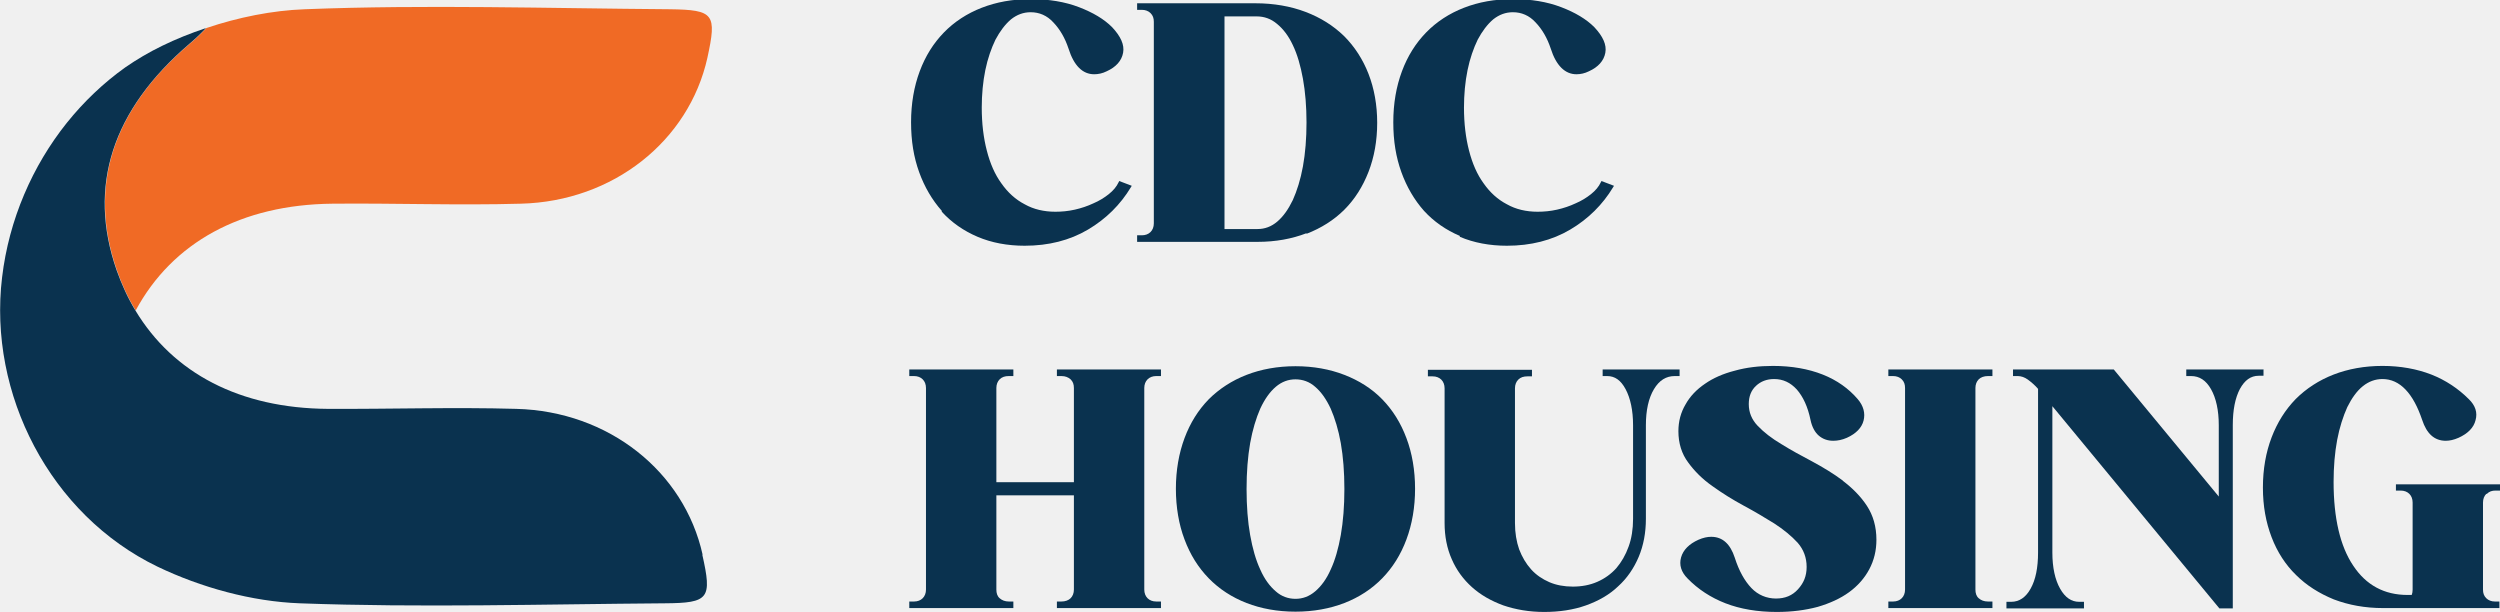
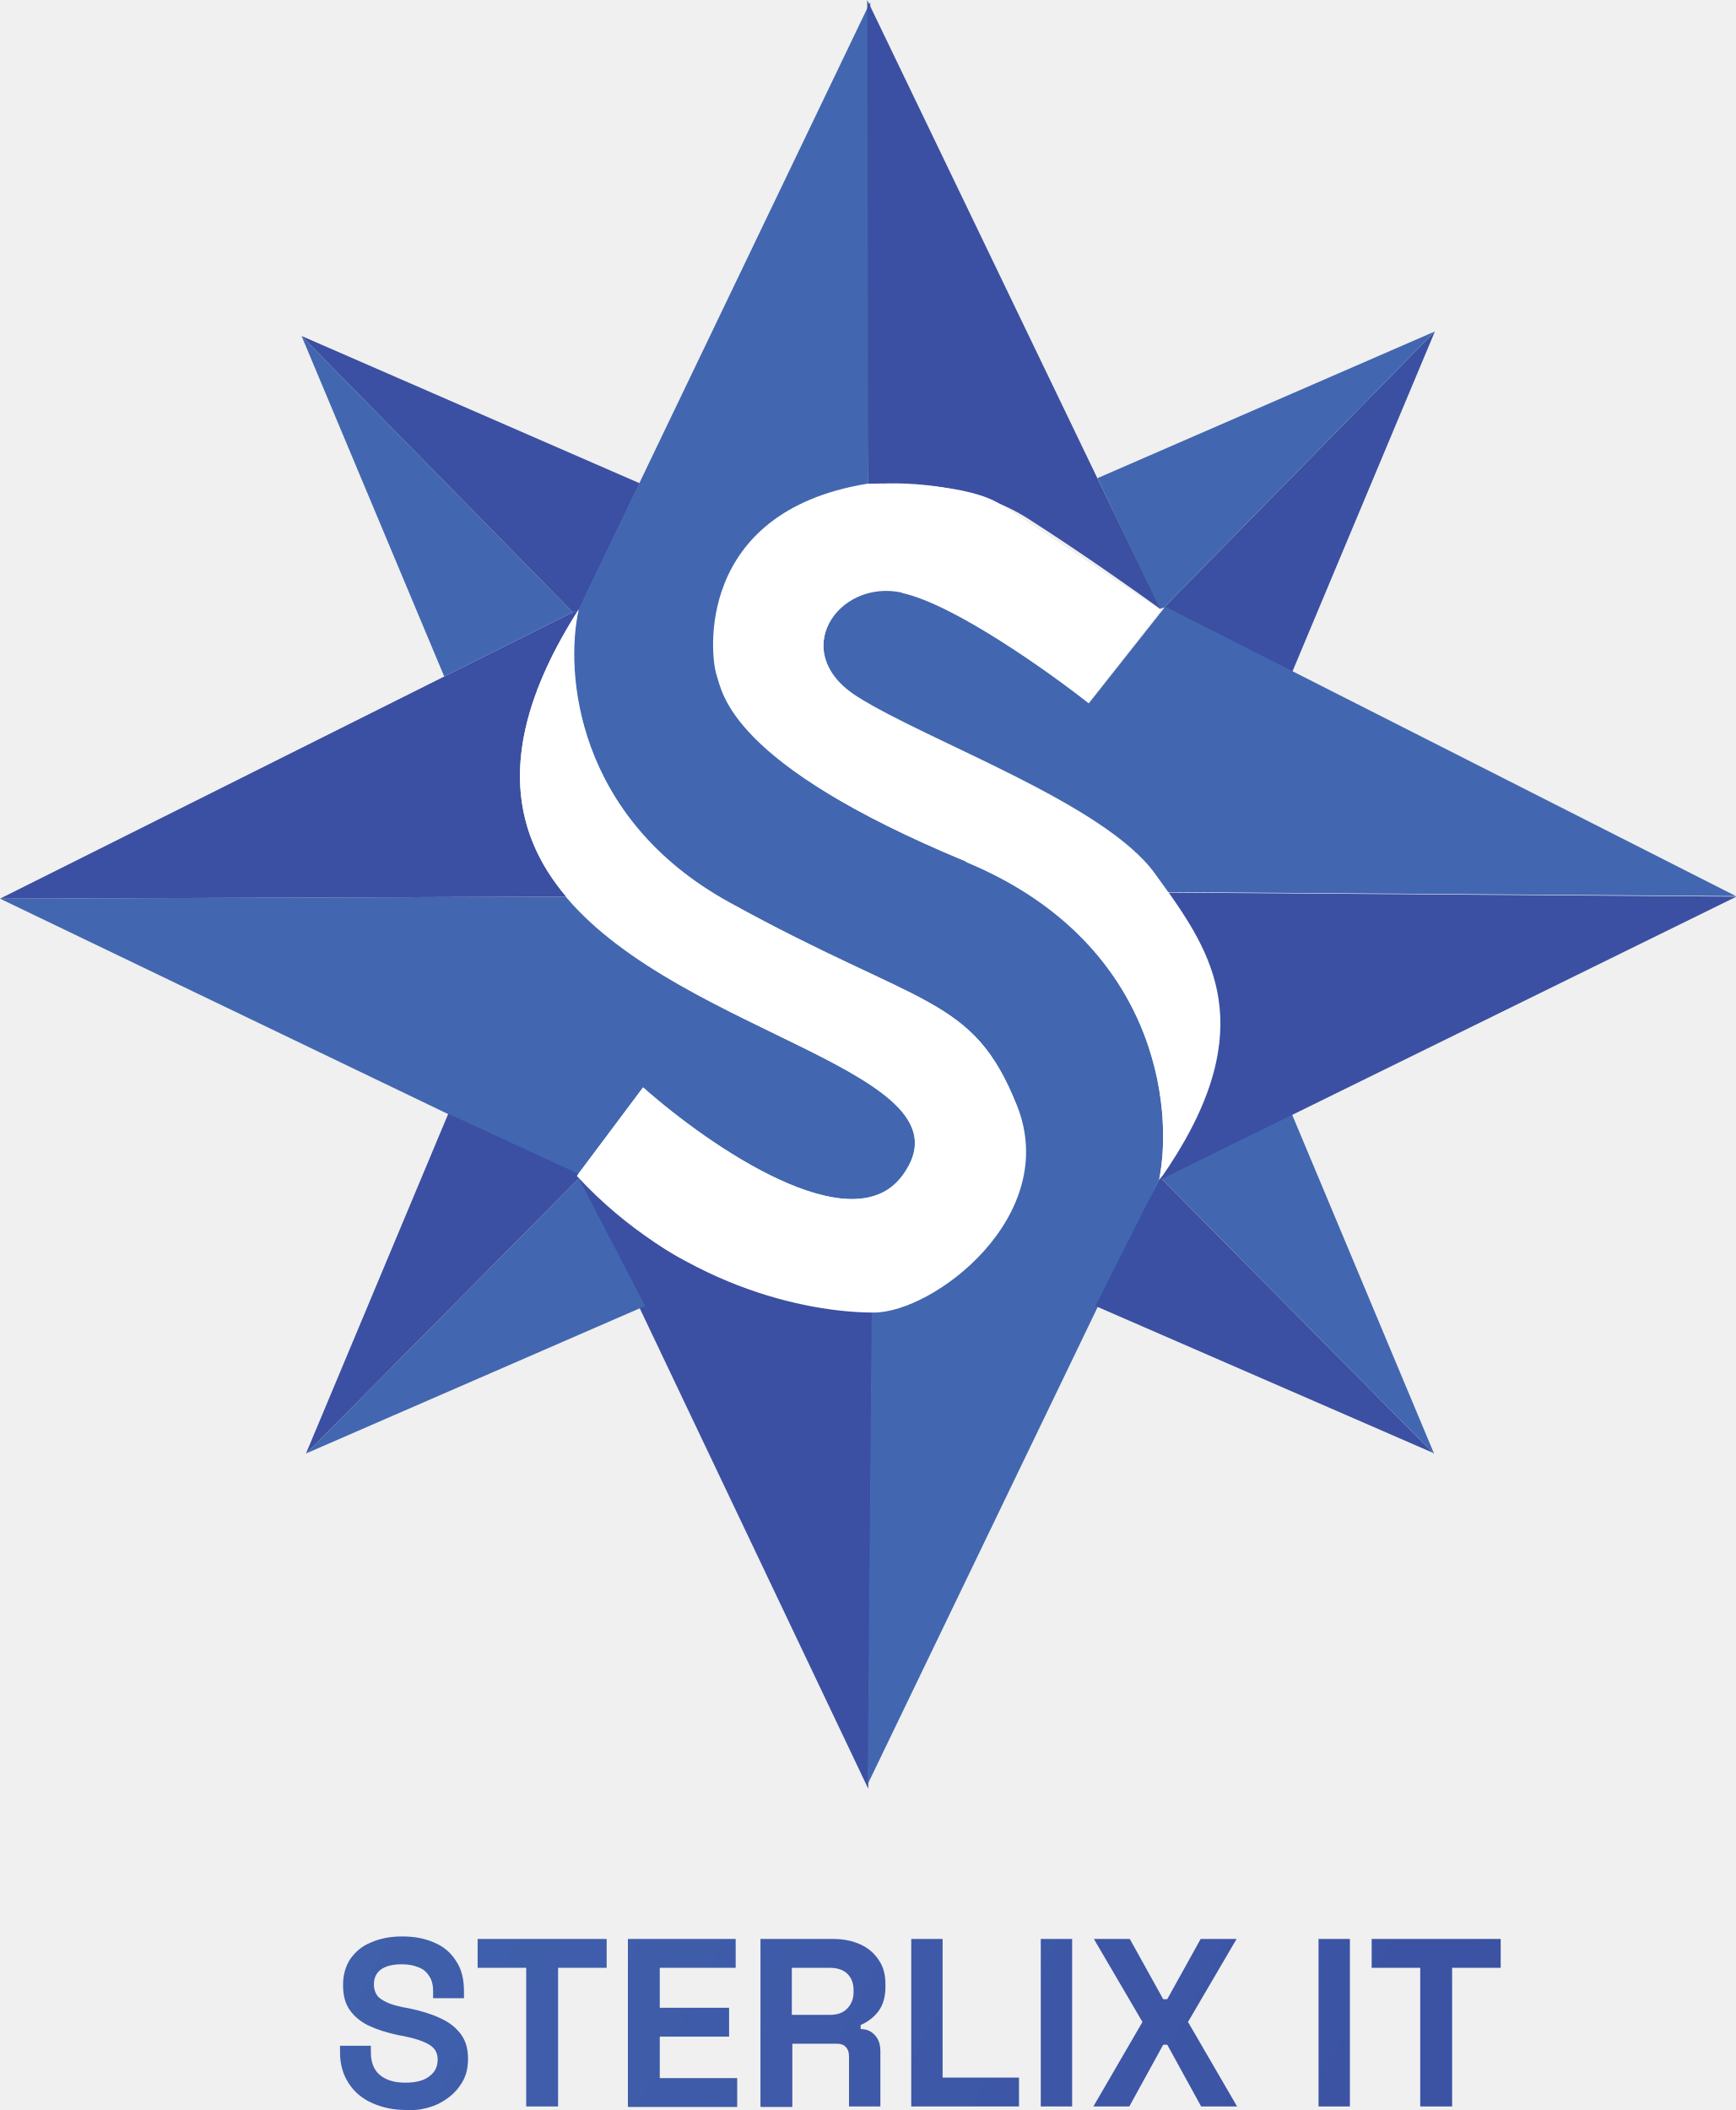
- <svg xmlns="http://www.w3.org/2000/svg" id="Layer_2" data-name="Layer 2" viewBox="0 0 83.83 20.52">
+ <svg xmlns="http://www.w3.org/2000/svg" id="Layer_2" data-name="Layer 2" viewBox="0 0 34.31 41.7">
  <defs>
    <style>
      .cls-1 {
-         fill: #f06a25;
+         fill: #fff;
      }

      .cls-2 {
-         fill: #0a324f;
+         fill: #3b50a2;
+       }
+ 
+       .cls-3 {
+         fill: #4267b0;
+       }
+ 
+       .cls-4 {
+         fill: url(#linear-gradient);
      }
    </style>
+     <linearGradient id="linear-gradient" x1="-.52" y1="-23.74" x2="29.56" y2="-39.15" gradientTransform="translate(0 6.46) scale(1 -1)" gradientUnits="userSpaceOnUse">
+       <stop offset="0" stop-color="#4267b0" />
+       <stop offset="1" stop-color="#3b50a2" />
+     </linearGradient>
  </defs>
  <g id="Layer_1-2" data-name="Layer 1">
    <g>
-       <g>
-         <path class="cls-2" d="M31.58,7.1c.33.36.73.64,1.2.84.47.2,1,.3,1.58.3.8,0,1.51-.18,2.12-.54.61-.36,1.09-.84,1.44-1.42l.03-.05-.42-.16-.02.04c-.07.15-.18.28-.33.4-.15.12-.33.23-.52.31-.19.09-.4.16-.62.21-.22.05-.44.07-.65.07-.38,0-.73-.08-1.03-.25-.31-.16-.57-.4-.78-.7-.22-.3-.38-.67-.49-1.1-.11-.42-.17-.91-.17-1.44,0-.44.04-.87.12-1.26.08-.39.2-.73.34-1.02.15-.28.32-.51.52-.68.2-.16.42-.24.66-.24.29,0,.55.11.76.34.22.23.39.52.51.88.18.57.47.86.86.86.14,0,.28-.03.42-.1.31-.14.5-.35.55-.62.05-.27-.08-.55-.37-.86-.27-.27-.64-.49-1.11-.67-.47-.18-1.01-.27-1.62-.27s-1.15.1-1.64.29c-.49.19-.92.47-1.27.83-.35.36-.62.79-.81,1.3-.19.51-.29,1.08-.29,1.71s.09,1.17.27,1.67c.18.5.44.94.76,1.3Z" />
-         <path class="cls-2" d="M43.81,7.84c.49-.19.92-.46,1.27-.81.35-.35.62-.78.81-1.27.19-.49.29-1.04.29-1.64s-.1-1.15-.29-1.64c-.19-.49-.47-.92-.82-1.27-.36-.35-.79-.62-1.29-.81-.5-.19-1.07-.29-1.68-.29h-3.97v.22h.16c.12,0,.22.04.29.11.08.08.11.17.11.29v6.76c0,.12-.04.22-.11.29s-.17.11-.29.11h-.16v.22h4.04c.6,0,1.15-.1,1.64-.29ZM42.82.8c.21.17.39.41.53.71.15.31.26.69.34,1.13.08.44.12.94.12,1.47s-.04,1.03-.12,1.47c-.08.44-.2.82-.34,1.13-.15.31-.32.55-.52.72-.2.17-.42.25-.66.25h-1.11V.55h1.08c.25,0,.48.08.68.25Z" />
-         <path class="cls-2" d="M48.95,7.94c.47.2,1,.3,1.58.3.8,0,1.51-.18,2.12-.54.61-.36,1.09-.84,1.44-1.42l.03-.05-.42-.16-.02.04c-.07.15-.18.28-.33.4-.15.12-.33.23-.52.31-.19.09-.4.16-.62.21-.22.05-.44.07-.65.07-.38,0-.73-.08-1.03-.25-.31-.16-.57-.4-.78-.7-.22-.3-.38-.67-.49-1.1-.11-.42-.17-.91-.17-1.44,0-.44.04-.87.12-1.26.08-.39.2-.73.34-1.02.15-.28.32-.51.52-.68.2-.16.42-.24.66-.24.29,0,.55.11.76.34.22.23.39.52.51.88.18.57.48.86.86.86.14,0,.28-.03.42-.1.31-.14.5-.35.55-.62.05-.27-.08-.55-.37-.86-.27-.27-.64-.49-1.11-.67-.47-.18-1.01-.27-1.62-.27s-1.15.1-1.64.29c-.49.19-.92.47-1.27.83-.35.36-.62.79-.81,1.3-.19.51-.29,1.08-.29,1.71s.09,1.17.27,1.67c.18.5.44.94.76,1.3.33.36.73.64,1.2.84Z" />
-         <path class="cls-2" d="M35.44,12.61h.15c.13,0,.23.04.31.11.08.08.11.17.11.29v3.16h-2.6v-3.16c0-.12.04-.22.11-.29.08-.08.18-.11.31-.11h.15v-.22h-3.49v.22h.16c.12,0,.22.04.29.11s.11.17.11.29v6.76c0,.12-.04.22-.11.29s-.17.11-.29.11h-.16v.22h3.49v-.22h-.15c-.13,0-.23-.04-.31-.11s-.11-.17-.11-.29v-3.16h2.6v3.16c0,.12-.04.22-.11.29s-.18.11-.31.11h-.15v.22h3.49v-.22h-.16c-.12,0-.22-.04-.29-.11s-.11-.17-.11-.29v-6.76c0-.12.04-.22.11-.29s.17-.11.29-.11h.16v-.22h-3.49v.22Z" />
-         <path class="cls-2" d="M46.35,13.39c-.35-.36-.78-.63-1.27-.82-.49-.19-1.04-.29-1.64-.29s-1.15.1-1.64.29c-.49.19-.92.47-1.27.82-.35.36-.62.79-.81,1.3-.19.51-.29,1.08-.29,1.7s.1,1.2.29,1.7c.19.51.46.94.81,1.3.35.36.78.64,1.27.83.49.19,1.04.29,1.64.29s1.15-.1,1.64-.29c.49-.19.92-.47,1.27-.83.35-.36.62-.79.81-1.3.19-.51.29-1.08.29-1.7s-.1-1.2-.29-1.7c-.19-.51-.46-.94-.81-1.3ZM44.62,19.1c-.14.32-.32.56-.52.73-.2.17-.42.25-.66.25s-.47-.08-.66-.25c-.2-.17-.38-.41-.52-.73-.15-.32-.26-.71-.34-1.16-.08-.45-.12-.97-.12-1.54s.04-1.08.12-1.54c.08-.45.2-.84.34-1.16.15-.32.32-.56.52-.73.2-.17.42-.25.66-.25s.47.08.66.25c.2.17.37.41.52.73.14.32.26.71.34,1.16.08.46.12.97.12,1.54s-.04,1.08-.12,1.54c-.08.45-.19.84-.34,1.16Z" />
-         <path class="cls-2" d="M56.32,12.39h-2.58v.22h.15c.26,0,.46.14.62.44.16.3.25.71.25,1.21v3.14c0,.34-.05.66-.15.93-.1.28-.24.52-.41.72-.18.2-.39.35-.64.46-.25.11-.53.16-.82.16s-.56-.05-.79-.15c-.23-.1-.44-.24-.61-.43-.17-.19-.3-.41-.4-.67-.09-.26-.14-.55-.14-.88v-4.52c0-.12.04-.22.11-.29.08-.08.18-.11.31-.11h.15v-.22h-3.49v.22h.16c.12,0,.22.04.29.11s.11.17.11.29v4.52c0,.44.08.85.24,1.21.16.37.39.68.68.94.29.26.64.46,1.05.61.41.14.87.22,1.37.22s.98-.07,1.4-.22c.42-.15.79-.36,1.08-.64.3-.27.53-.61.69-.99.16-.38.24-.81.24-1.27v-3.14c0-.5.09-.91.27-1.21.18-.3.41-.44.7-.44h.16v-.22Z" />
-         <path class="cls-2" d="M61.8,16.12c-.32-.24-.67-.45-1.04-.65-.36-.19-.71-.38-1.03-.58-.32-.19-.58-.39-.79-.61-.2-.21-.3-.45-.3-.73,0-.26.08-.46.24-.61.16-.15.36-.23.61-.23.3,0,.55.12.76.35.21.24.37.58.46,1.02.05.24.15.42.28.53.13.11.29.17.48.17.15,0,.3-.03.46-.1.31-.14.5-.34.56-.58.06-.24,0-.49-.2-.72-.3-.35-.69-.63-1.17-.82-.48-.19-1.04-.29-1.67-.29-.46,0-.89.05-1.28.16-.39.1-.73.25-1,.44-.28.19-.5.42-.65.69-.16.27-.24.57-.24.9,0,.4.11.76.33,1.05.21.29.48.56.81.79.32.23.67.45,1.04.65.37.2.71.4,1.03.6.31.2.58.42.79.65.2.23.3.5.3.81s-.1.54-.29.75c-.19.21-.43.31-.74.31s-.6-.12-.82-.35c-.23-.24-.42-.58-.56-1.02-.15-.46-.41-.7-.79-.7-.13,0-.27.03-.43.1-.31.14-.51.34-.58.59-.07.25,0,.49.22.71.35.36.78.64,1.27.83.49.19,1.07.29,1.72.29.5,0,.96-.06,1.37-.17.41-.12.76-.28,1.05-.49.29-.21.52-.47.68-.77.16-.3.24-.63.24-.99,0-.44-.11-.82-.32-1.14-.21-.32-.49-.6-.81-.84Z" />
-         <path class="cls-2" d="M63.32,12.61h.16c.12,0,.22.04.29.11.08.08.11.17.11.29v6.76c0,.12-.04.22-.11.29s-.17.11-.29.11h-.16v.22h3.49v-.22h-.15c-.13,0-.23-.04-.31-.11s-.11-.17-.11-.29v-6.76c0-.12.04-.22.11-.29s.18-.11.31-.11h.15v-.22h-3.49v.22Z" />
-         <path class="cls-2" d="M75.91,12.39h-2.6v.22h.16c.28,0,.5.14.67.44.17.3.26.71.26,1.21v2.39l-3.52-4.26h-3.38v.22h.16c.11,0,.23.04.34.12.12.09.24.19.34.31v5.49c0,.5-.08.91-.25,1.21-.16.29-.38.44-.65.44h-.16v.22h2.6v-.22h-.16c-.26,0-.47-.14-.64-.44-.17-.3-.26-.71-.26-1.21v-4.91l5.6,6.78h.45v-6.15c0-.5.08-.91.24-1.21.16-.29.36-.44.63-.44h.16v-.22Z" />
-         <path class="cls-2" d="M83.39,16.56c.08-.08.17-.11.29-.11h.15v-.21h-3.49v.21h.16c.12,0,.22.04.29.11s.11.17.11.29v2.92c0,.07-.01.13-.03.18h-.14c-.78,0-1.39-.33-1.82-.98-.44-.65-.66-1.6-.66-2.81,0-.51.04-.98.12-1.41.08-.42.2-.79.34-1.1.15-.3.32-.54.52-.7.2-.16.42-.24.66-.24.29,0,.55.12.77.35.23.24.41.58.56,1.02.15.46.41.7.79.7.13,0,.27-.03.43-.1.31-.14.51-.34.57-.59.07-.25,0-.49-.23-.71-.35-.35-.77-.63-1.25-.82-.49-.19-1.04-.29-1.64-.29s-1.15.1-1.64.29c-.49.19-.92.47-1.27.82-.35.36-.62.79-.81,1.29-.19.5-.29,1.06-.29,1.68s.1,1.16.29,1.66c.19.5.47.93.82,1.27.35.35.78.62,1.27.82.5.19,1.05.29,1.65.29h3.9v-.22h-.15c-.12,0-.22-.04-.29-.11-.08-.08-.11-.17-.11-.29v-2.92c0-.12.04-.22.11-.29Z" />
-       </g>
-       <g>
-         <path class="cls-1" d="M11.15,6.83c2.11-.02,4.21.06,6.32,0,3.1-.08,5.63-2.11,6.25-4.89.32-1.47.23-1.61-1.26-1.63-4.08-.03-8.17-.16-12.24,0-1.09.04-2.23.27-3.3.63-.01.01-.02.02-.03.03-.17.18-.35.35-.53.5-2.59,2.21-3.42,4.78-2.44,7.59.17.49.38.94.63,1.35,1.23-2.28,3.54-3.55,6.6-3.58Z" />
-         <path class="cls-2" d="M23.56,18.6c-.62-2.79-3.15-4.81-6.25-4.89-2.1-.06-4.21.01-6.32,0-2.94-.02-5.18-1.19-6.45-3.3-.25-.41-.46-.87-.63-1.35-.98-2.81-.15-5.37,2.44-7.59.19-.16.37-.33.53-.5.01-.01.02-.02.03-.03-.51.17-1.01.37-1.48.6-.43.21-.84.45-1.23.72-.73.52-1.39,1.15-1.96,1.86C1.09,5.56.3,7.36.07,9.3c-.47,3.91,1.61,7.96,5.21,9.7,1.46.7,3.16,1.17,4.77,1.23,4.07.15,8.16.03,12.24,0,1.49-.01,1.59-.16,1.26-1.63Z" />
-       </g>
+       <path class="cls-2" d="M11.4,23.24l5.76,12.11.08-9.53c-.57.07-1.89-.2-3.26-.71-1.27-.48-2.18-1.58-2.58-1.87Z" />
+       <path class="cls-3" d="M11.44,12.04L17.2.04l-.04,9.53c-3.42.56-3.1,3.42-2.98,3.77.12.36.24,1.75,4.92,3.69,3.75,1.56,4.1,4.83,3.81,6.28l-5.76,11.95.08-9.45c.99.32,3.73-1.79,2.86-3.97s-1.87-1.91-5.68-4.01c-3.05-1.68-3.26-4.57-2.98-5.8Z" />
+       <path class="cls-3" d="M12.71,21.49l-1.31,1.75L0,17.76l11.18-.04c2.32,2.76,8.18,3.47,6.65,5.52-1,1.34-3.8-.58-5.12-1.75Z" />
+       <path class="cls-2" d="M0,17.76l11.44-5.72c-1.66,2.6-1.36,4.37-.25,5.68l-11.18.04Z" />
+       <path class="cls-3" d="M5.96,6.64l5.36,5.46-2.54,1.27-2.82-6.73Z" />
+       <path class="cls-2" d="M5.96,6.64l5.36,5.46.12-.05,1.2-2.5-6.68-2.91Z" />
+       <path class="cls-2" d="M28.34,28.73l-5.41-5.46-1.28,2.54,6.69,2.91Z" />
+       <path class="cls-3" d="M28.34,28.73l-5.41-5.46,2.6-1.26,2.81,6.71Z" />
+       <path class="cls-3" d="M6.05,28.73l5.39-5.44,1.31,2.52-6.69,2.91Z" />
+       <path class="cls-2" d="M6.05,28.73l5.39-5.44.02-.08-2.6-1.2-2.81,6.71Z" />
+       <path class="cls-2" d="M28.36,6.55l-5.36,5.46,2.54,1.27,2.82-6.73Z" />
+       <path class="cls-3" d="M28.36,6.55l-5.36,5.46-.08.02-1.23-2.58,6.67-2.9Z" />
+       <path class="cls-2" d="M22.92,23.32c2-2.84,1.1-4.37.18-5.68l11.22.08-11.4,5.6Z" />
+       <path class="cls-3" d="M17.83,11.72c1.02.22,2.89,1.55,3.69,2.18l1.51-1.91,11.28,5.72-11.22-.08c-.09-.12-.17-.24-.26-.36-.99-1.39-4.49-2.62-5.88-3.5-1.39-.87-.4-2.34.87-2.07Z" />
+       <path class="cls-2" d="M22.93,12.03L17.14,0l.02,9.58c.57-.07,2.01-.06,3.16.67,1.14.73,2.22,1.5,2.62,1.79Z" />
+       <path class="cls-1" d="M14.42,17.84c-3.05-1.68-3.26-4.57-2.98-5.8-5.16,8.06,8.66,8.18,6.39,11.2-1,1.34-3.8-.58-5.12-1.75l-1.31,1.75c2,2.16,4.52,2.7,5.87,2.7,1.19,0,3.7-1.91,2.83-4.09s-1.87-1.91-5.68-4.01Z" />
+       <path class="cls-1" d="M19.1,17.04c3.75,1.56,4.1,4.83,3.81,6.28,2.18-3.1.91-4.65-.08-6.04-.99-1.39-4.49-2.62-5.88-3.5-1.39-.87-.4-2.34.87-2.07,1.02.22,2.89,1.55,3.69,2.18l1.43-1.83c-.81-.54-2.57-1.72-3.18-2.1-.6-.38-2-.42-2.62-.4-3.42.56-3.1,3.42-2.98,3.77.12.36.24,1.75,4.92,3.69Z" />
+       <path class="cls-4" d="M8.03,41.7c-.26,0-.48-.05-.68-.14-.2-.09-.35-.22-.46-.39-.11-.17-.17-.37-.17-.61v-.13h.61v.13c0,.2.06.35.18.45.12.1.29.15.5.15s.37-.04.48-.13c.11-.08.16-.19.16-.33,0-.09-.03-.17-.08-.22-.05-.06-.13-.1-.23-.14-.1-.04-.22-.07-.36-.1l-.11-.02c-.23-.05-.42-.11-.59-.19-.16-.08-.28-.18-.37-.31-.09-.13-.13-.29-.13-.49s.05-.37.14-.51c.1-.14.23-.26.41-.33.18-.08.38-.12.62-.12s.45.04.63.12c.19.08.33.2.43.36.11.16.16.36.16.6v.14h-.61v-.14c0-.13-.03-.23-.08-.3-.05-.08-.12-.14-.21-.17-.09-.04-.2-.06-.33-.06-.19,0-.33.04-.42.11-.09.07-.13.17-.13.29,0,.08.02.15.06.21.04.06.11.1.19.14.08.04.19.07.33.1l.11.02c.24.05.44.11.61.19.18.08.31.18.41.31.1.13.15.29.15.5s-.05.38-.16.53c-.1.15-.25.27-.43.36-.19.09-.41.13-.66.13ZM10.4,41.63v-2.74h-.96v-.57h2.55v.57h-.96v2.74h-.62ZM12.41,41.63v-3.31h2.13v.57h-1.5v.79h1.37v.57h-1.37v.82h1.53v.57h-2.15ZM15.03,41.63v-3.31h1.44c.21,0,.39.04.54.11.15.07.27.17.36.31.09.13.13.29.13.47v.06c0,.2-.05.36-.14.48-.09.12-.21.21-.35.27v.08c.13,0,.22.05.29.13.07.08.1.18.1.32v1.08h-.62v-.99c0-.08-.02-.14-.06-.18-.04-.05-.1-.07-.19-.07h-.87v1.25h-.62ZM15.65,39.82h.75c.15,0,.26-.04.34-.12.08-.08.13-.19.13-.32v-.05c0-.13-.04-.24-.12-.32-.08-.08-.2-.12-.35-.12h-.75v.93ZM18.01,41.63v-3.31h.62v2.74h1.51v.57h-2.13ZM20.57,41.63v-3.31h.62v3.31h-.62ZM21.61,41.63l.97-1.67-.96-1.64h.71l.66,1.19h.08l.66-1.19h.71l-.96,1.64.97,1.67h-.71l-.67-1.22h-.08l-.67,1.22h-.71ZM26.06,41.63v-3.31h.62v3.31h-.62ZM28.07,41.63v-2.74h-.96v-.57h2.55v.57h-.96v2.74h-.62Z" />
    </g>
  </g>
</svg>
